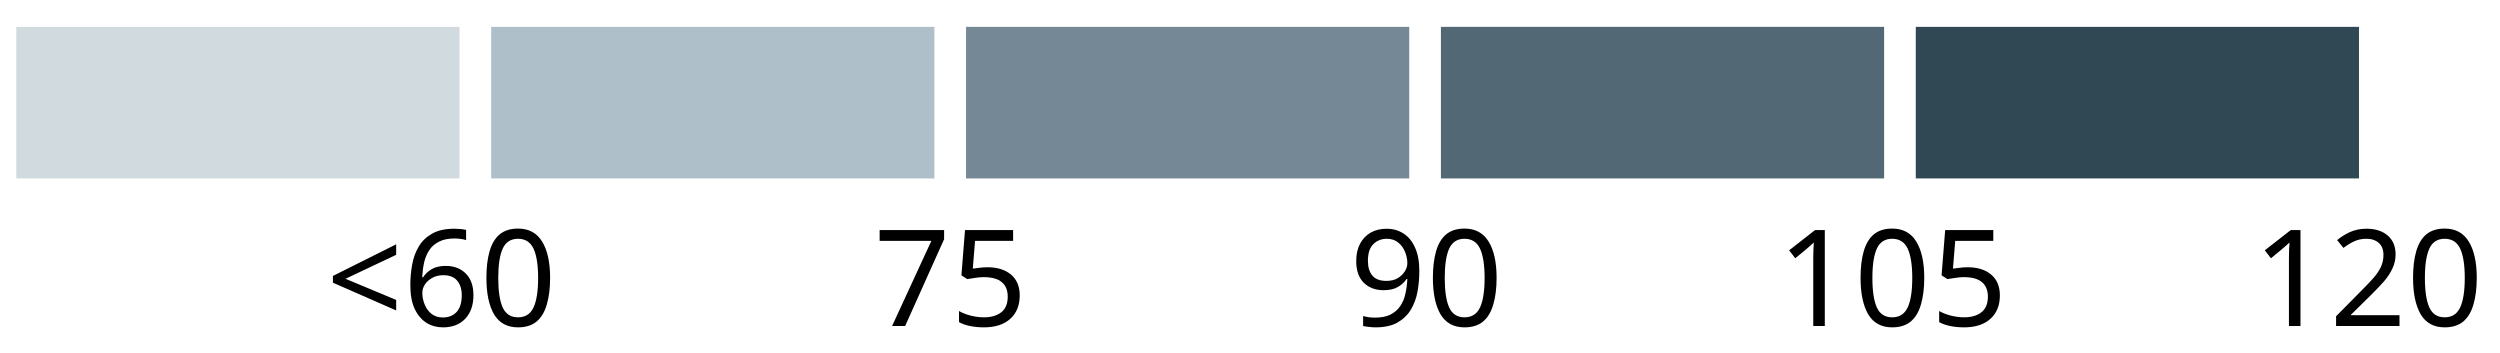
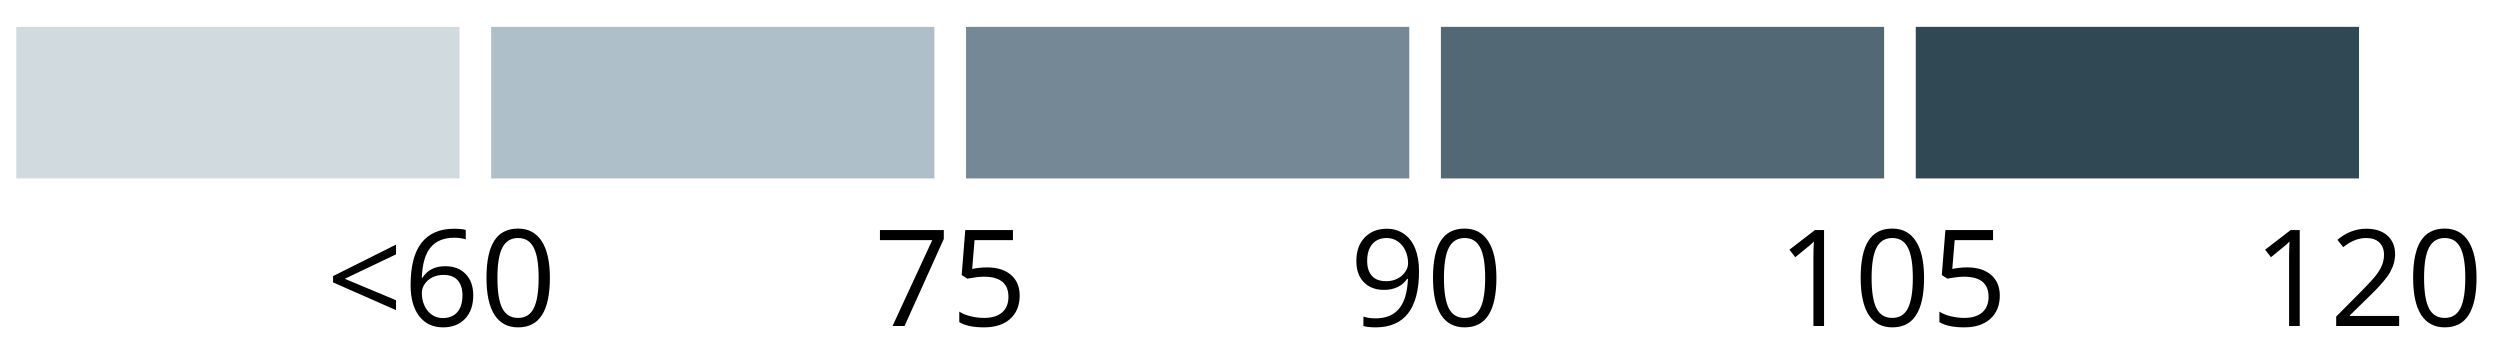
<svg xmlns="http://www.w3.org/2000/svg" version="1.1" id="Layer_1" x="0px" y="0px" viewBox="0 0 260.6 36.7" style="enable-background:new 0 0 260.6 36.7;" xml:space="preserve">
  <style type="text/css">
	.st0{fill:#D0DADF;}
	.st1{fill:#AFBFC9;}
	.st2{fill:#758896;}
	.st3{fill:#536875;}
	.st4{fill:#304854;}
- 	.st5{font-family:'ArialMT';}
- 	.st6{font-size:14px;}
+ 	text{fill:#000;font-size:14px;font-family: "Open Sans", Arial, Helvetica, sans-serif;}
+ 
</style>
  <rect x="1.7" y="2.8" class="st0" width="46.2" height="15.8" />
  <rect x="51.2" y="2.8" class="st1" width="46.2" height="15.8" />
  <rect x="100.7" y="2.8" class="st2" width="46.2" height="15.8" />
  <rect x="150.2" y="2.8" class="st3" width="46.2" height="15.8" />
  <rect x="199.7" y="2.8" class="st4" width="46.2" height="15.8" />
  <text transform="matrix(1 0 0 1 34 33.9833)" class="st5 st6">&lt;60</text>
  <text transform="matrix(1 0 0 1 91.0849 33.9835)" class="st5 st6">75</text>
  <text transform="matrix(1 0 0 1 234.8334 33.9831)" class="st5 st6">120</text>
  <text transform="matrix(1 0 0 1 140.6694 33.9835)" class="st5 st6">90</text>
  <text transform="matrix(1 0 0 1 185.2486 33.9831)" class="st5 st6">105</text>
</svg>
